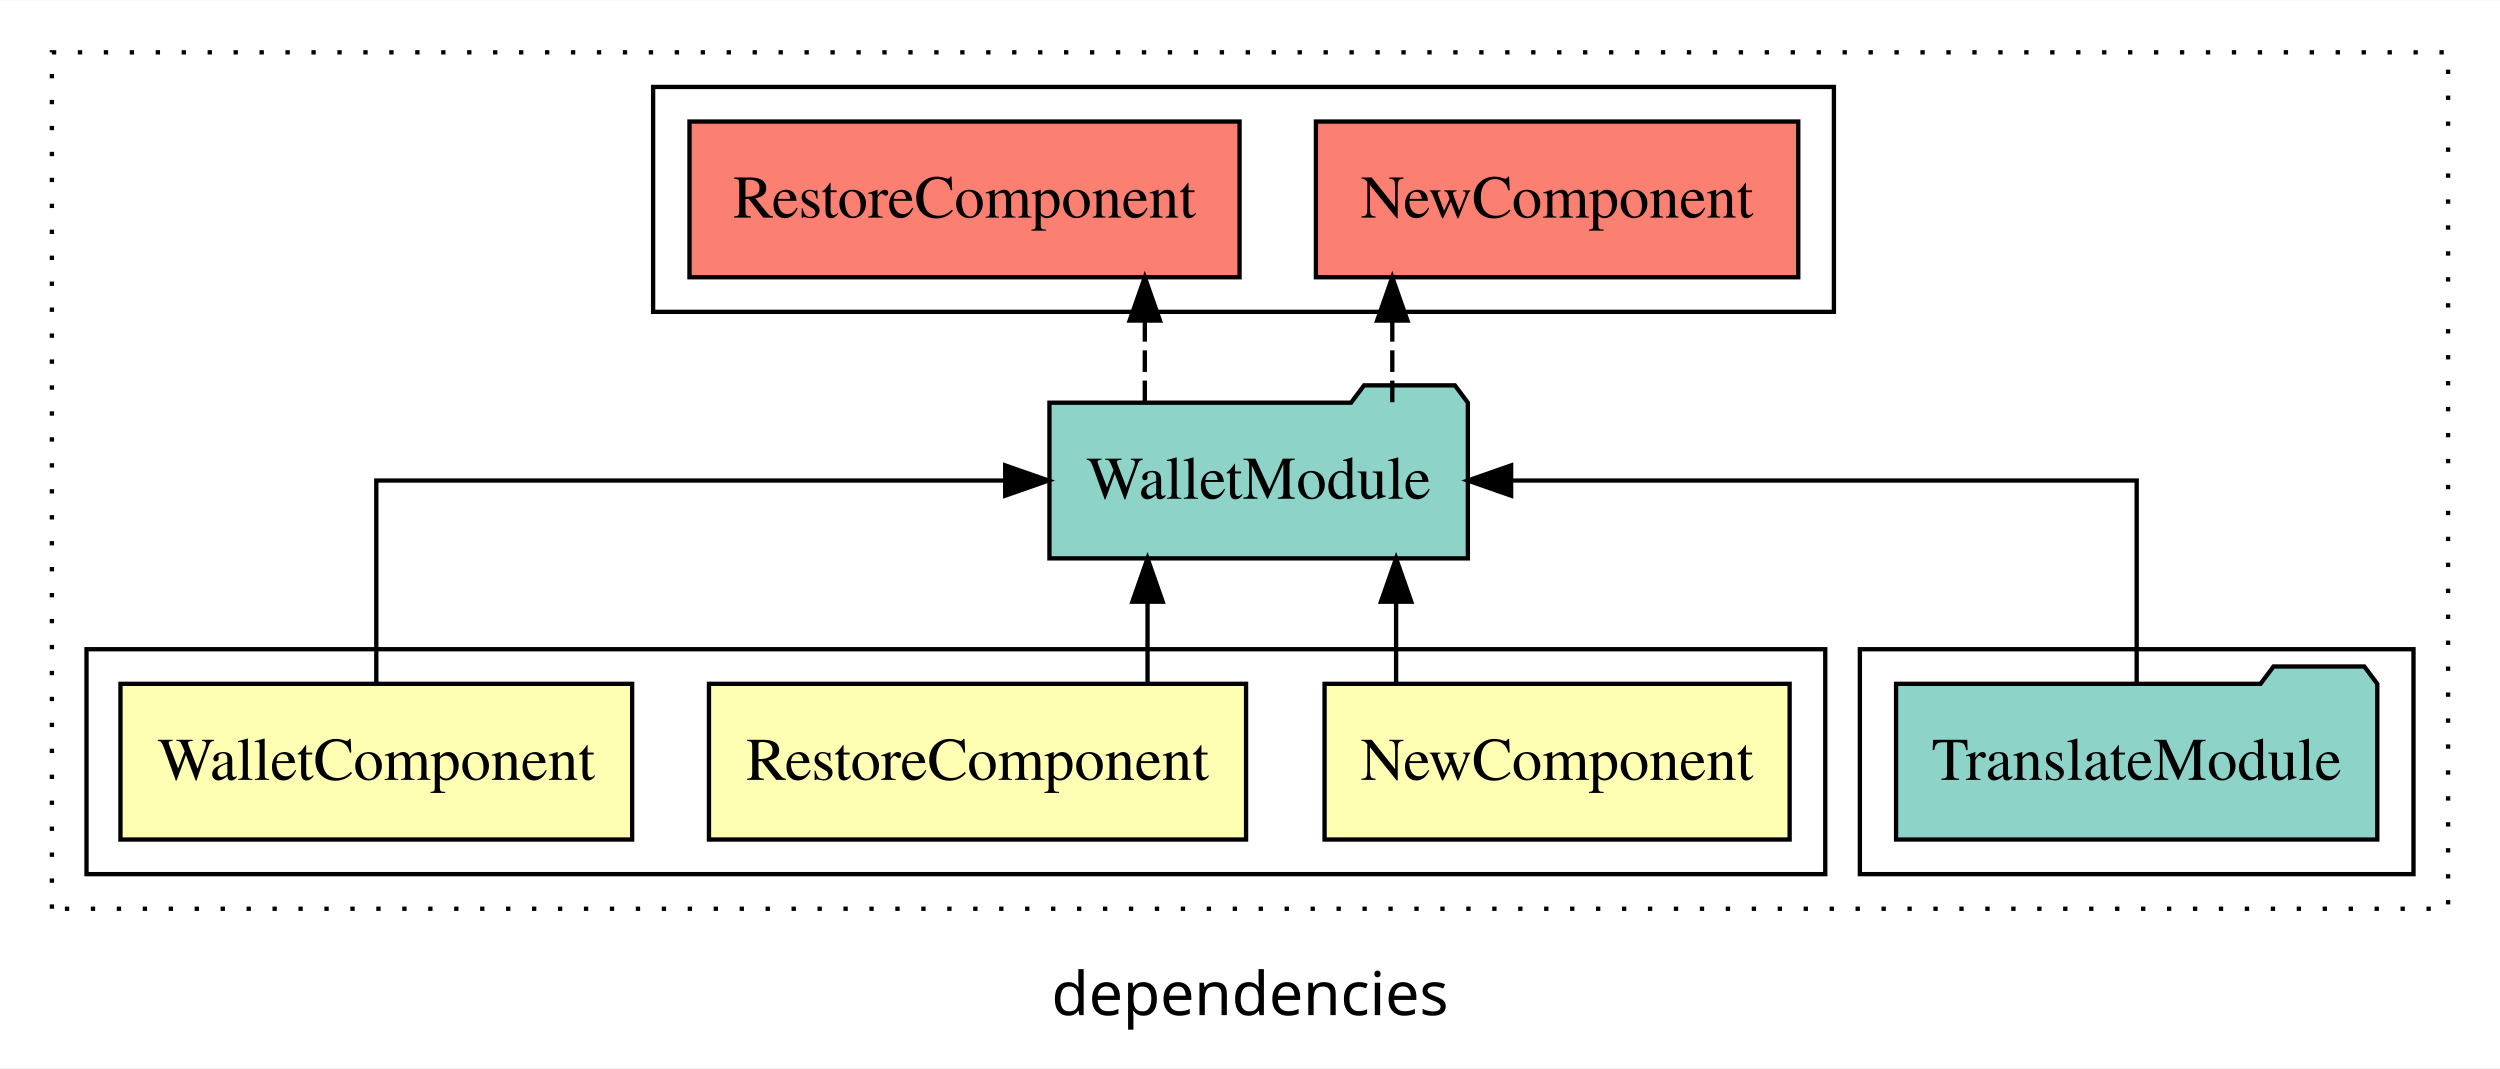
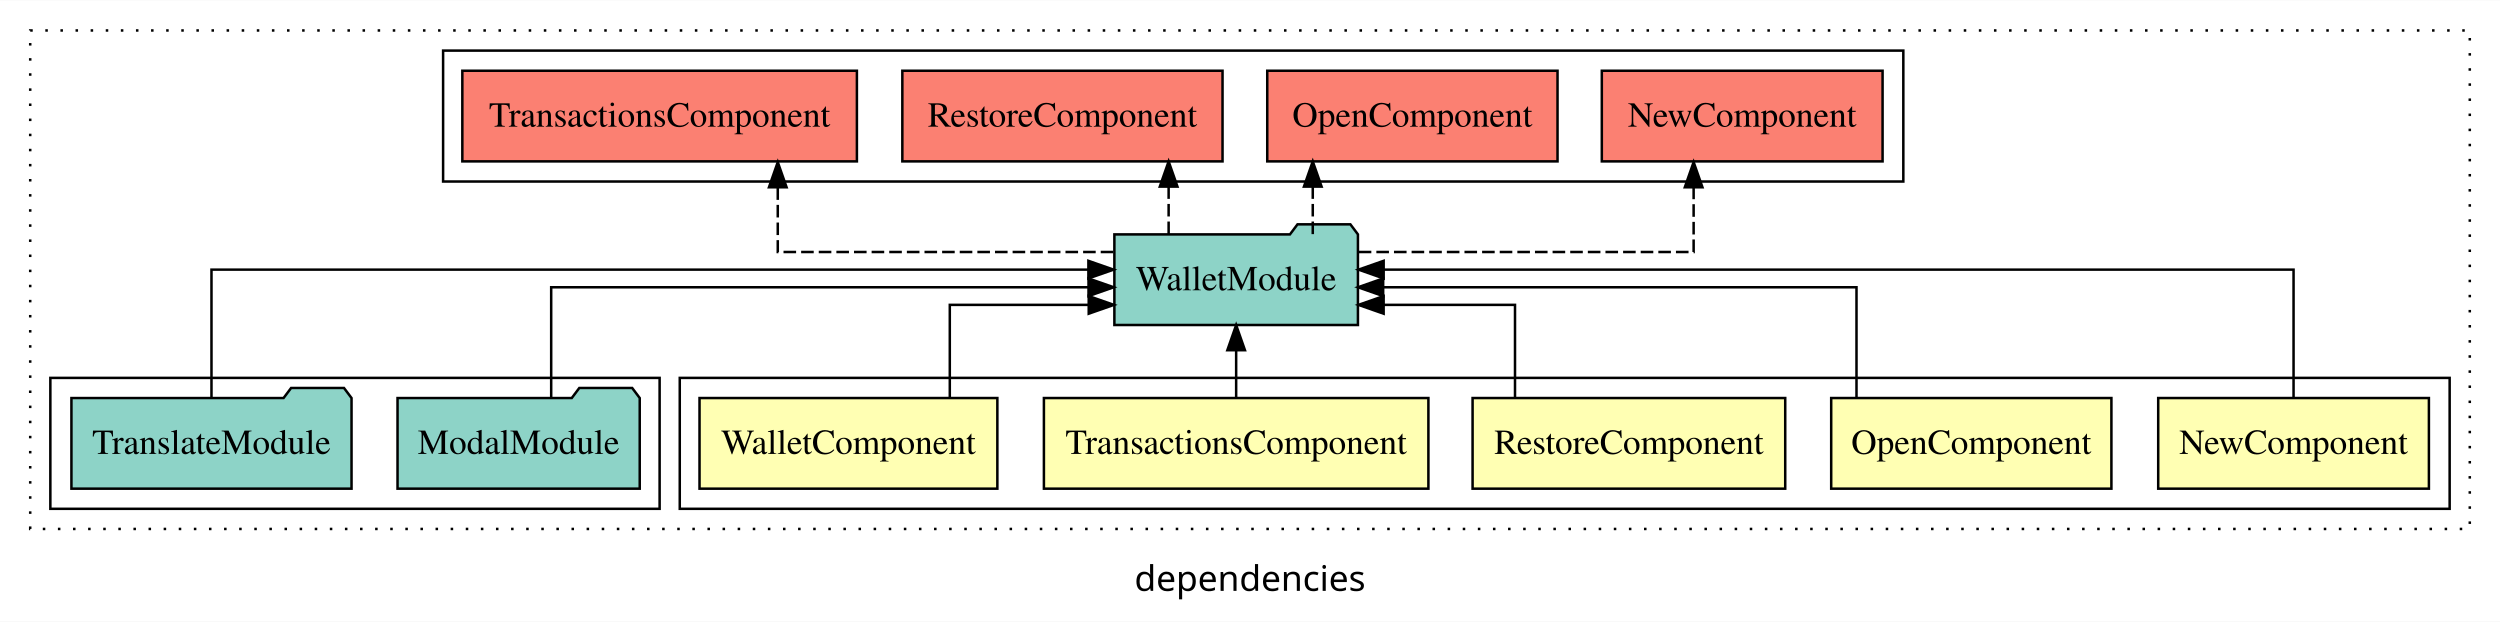
- <svg xmlns="http://www.w3.org/2000/svg" width="578pt" height="247pt" viewBox="0.00 0.00 578.00 246.80">
+ <svg xmlns="http://www.w3.org/2000/svg" width="993pt" height="247pt" viewBox="0.00 0.00 993.00 246.80">
  <g id="graph0" class="graph" transform="scale(1 1) rotate(0) translate(4 242.8)">
-     <polygon fill="white" stroke="transparent" points="-4,4 -4,-242.8 574,-242.8 574,4 -4,4" />
-     <text text-anchor="middle" x="285" y="-8.2" font-family="sans-serif" font-size="14.00">dependencies</text>
+     <polygon fill="white" stroke="transparent" points="-4,4 -4,-242.8 989,-242.8 989,4 -4,4" />
+     <text text-anchor="middle" x="492.5" y="-8.2" font-family="sans-serif" font-size="14.00">dependencies</text>
    <g id="clust1" class="cluster">
-       <polygon fill="none" stroke="black" stroke-dasharray="1,5" points="8,-32.8 8,-230.8 562,-230.8 562,-32.8 8,-32.8" />
-     </g>
-     <g id="clust6" class="cluster">
-       <polygon fill="none" stroke="black" points="426,-40.8 426,-92.8 554,-92.8 554,-40.8 426,-40.8" />
-     </g>
-     <g id="clust7" class="cluster">
-       <polygon fill="none" stroke="black" points="147,-170.8 147,-222.8 420,-222.8 420,-170.8 147,-170.8" />
+       <polygon fill="none" stroke="black" stroke-dasharray="1,5" points="8,-32.8 8,-230.8 977,-230.8 977,-32.8 8,-32.8" />
    </g>
    <g id="clust2" class="cluster">
-       <polygon fill="none" stroke="black" points="16,-40.8 16,-92.8 418,-92.8 418,-40.8 16,-40.8" />
+       <polygon fill="none" stroke="black" points="266,-40.8 266,-92.8 969,-92.8 969,-40.8 266,-40.8" />
+     </g>
+     <g id="clust9" class="cluster">
+       <polygon fill="none" stroke="black" points="172,-170.8 172,-222.8 752,-222.8 752,-170.8 172,-170.8" />
+     </g>
+     <g id="clust8" class="cluster">
+       <polygon fill="none" stroke="black" points="16,-40.8 16,-92.8 258,-92.8 258,-40.8 16,-40.8" />
    </g>
    <g id="node1" class="node">
-       <polygon fill="#ffffb3" stroke="black" points="409.76,-84.8 302.24,-84.8 302.24,-48.8 409.76,-48.8 409.76,-84.8" />
-       <text text-anchor="middle" x="356" y="-62.6" font-family="Times,serif" font-size="14.00">NewComponent</text>
+       <polygon fill="#ffffb3" stroke="black" points="960.76,-84.8 853.24,-84.8 853.24,-48.8 960.76,-48.8 960.76,-84.8" />
+       <text text-anchor="middle" x="907" y="-62.6" font-family="Times,serif" font-size="14.00">NewComponent</text>
+     </g>
+     <g id="node6" class="node">
+       <polygon fill="#8dd3c7" stroke="black" points="535.37,-149.8 532.37,-153.8 511.37,-153.8 508.37,-149.8 438.63,-149.8 438.63,-113.8 535.37,-113.8 535.37,-149.8" />
+       <text text-anchor="middle" x="487" y="-127.6" font-family="Times,serif" font-size="14.00">WalletModule</text>
+     </g>
+     <g id="edge1" class="edge">
+       <path fill="none" stroke="black" d="M907,-84.93C907,-105.37 907,-135.8 907,-135.8 907,-135.8 545.59,-135.8 545.59,-135.8" />
+       <polygon fill="black" stroke="black" points="545.59,-132.3 535.59,-135.8 545.59,-139.3 545.59,-132.3" />
+     </g>
+     <g id="node2" class="node">
+       <polygon fill="#ffffb3" stroke="black" points="834.65,-84.8 723.35,-84.8 723.35,-48.8 834.65,-48.8 834.65,-84.8" />
+       <text text-anchor="middle" x="779" y="-62.6" font-family="Times,serif" font-size="14.00">OpenComponent</text>
+     </g>
+     <g id="edge2" class="edge">
+       <path fill="none" stroke="black" d="M733.4,-85.07C733.4,-103.36 733.4,-128.8 733.4,-128.8 733.4,-128.8 545.39,-128.8 545.39,-128.8" />
+       <polygon fill="black" stroke="black" points="545.39,-125.3 535.39,-128.8 545.39,-132.3 545.39,-125.3" />
+     </g>
+     <g id="node3" class="node">
+       <polygon fill="#ffffb3" stroke="black" points="705.09,-84.8 580.91,-84.8 580.91,-48.8 705.09,-48.8 705.09,-84.8" />
+       <text text-anchor="middle" x="643" y="-62.6" font-family="Times,serif" font-size="14.00">RestoreComponent</text>
+     </g>
+     <g id="edge3" class="edge">
+       <path fill="none" stroke="black" d="M597.76,-84.81C597.76,-100.85 597.76,-121.8 597.76,-121.8 597.76,-121.8 545.58,-121.8 545.58,-121.8" />
+       <polygon fill="black" stroke="black" points="545.58,-118.3 535.58,-121.8 545.58,-125.3 545.58,-118.3" />
    </g>
    <g id="node4" class="node">
-       <polygon fill="#8dd3c7" stroke="black" points="335.37,-149.8 332.37,-153.8 311.37,-153.8 308.37,-149.8 238.63,-149.8 238.63,-113.8 335.37,-113.8 335.37,-149.8" />
-       <text text-anchor="middle" x="287" y="-127.6" font-family="Times,serif" font-size="14.00">WalletModule</text>
+       <polygon fill="#ffffb3" stroke="black" points="563.36,-84.8 410.64,-84.8 410.64,-48.8 563.36,-48.8 563.36,-84.8" />
+       <text text-anchor="middle" x="487" y="-62.6" font-family="Times,serif" font-size="14.00">TransactionsComponent</text>
    </g>
-     <g id="edge1" class="edge">
-       <path fill="none" stroke="black" d="M318.78,-84.91C318.78,-84.91 318.78,-103.79 318.78,-103.79" />
-       <polygon fill="black" stroke="black" points="315.28,-103.79 318.78,-113.79 322.28,-103.79 315.28,-103.79" />
+     <g id="edge4" class="edge">
+       <path fill="none" stroke="black" d="M487,-84.91C487,-84.91 487,-103.79 487,-103.79" />
+       <polygon fill="black" stroke="black" points="483.5,-103.79 487,-113.79 490.5,-103.79 483.5,-103.79" />
    </g>
-     <g id="node2" class="node">
-       <polygon fill="#ffffb3" stroke="black" points="284.09,-84.8 159.91,-84.8 159.91,-48.8 284.09,-48.8 284.09,-84.8" />
-       <text text-anchor="middle" x="222" y="-62.6" font-family="Times,serif" font-size="14.00">RestoreComponent</text>
-     </g>
-     <g id="edge2" class="edge">
-       <path fill="none" stroke="black" d="M261.31,-84.91C261.31,-84.91 261.31,-103.79 261.31,-103.79" />
-       <polygon fill="black" stroke="black" points="257.81,-103.79 261.31,-113.79 264.81,-103.79 257.81,-103.79" />
-     </g>
-     <g id="node3" class="node">
-       <polygon fill="#ffffb3" stroke="black" points="142.15,-84.8 23.85,-84.8 23.85,-48.8 142.15,-48.8 142.15,-84.8" />
-       <text text-anchor="middle" x="83" y="-62.6" font-family="Times,serif" font-size="14.00">WalletComponent</text>
-     </g>
-     <g id="edge3" class="edge">
-       <path fill="none" stroke="black" d="M83,-84.91C83,-104.14 83,-131.8 83,-131.8 83,-131.8 228.4,-131.8 228.4,-131.8" />
-       <polygon fill="black" stroke="black" points="228.4,-135.3 238.4,-131.8 228.4,-128.3 228.4,-135.3" />
-     </g>
-     <g id="node6" class="node">
-       <polygon fill="#fb8072" stroke="black" points="411.76,-214.8 300.24,-214.8 300.24,-178.8 411.76,-178.8 411.76,-214.8" />
-       <text text-anchor="middle" x="356" y="-192.6" font-family="Times,serif" font-size="14.00">NewComponent </text>
+     <g id="node5" class="node">
+       <polygon fill="#ffffb3" stroke="black" points="392.15,-84.8 273.85,-84.8 273.85,-48.8 392.15,-48.8 392.15,-84.8" />
+       <text text-anchor="middle" x="333" y="-62.6" font-family="Times,serif" font-size="14.00">WalletComponent</text>
    </g>
    <g id="edge5" class="edge">
-       <path fill="none" stroke="black" stroke-dasharray="5,2" d="M317.9,-149.91C317.9,-149.91 317.9,-168.79 317.9,-168.79" />
-       <polygon fill="black" stroke="black" points="314.4,-168.79 317.9,-178.79 321.4,-168.79 314.4,-168.79" />
+       <path fill="none" stroke="black" d="M373.26,-84.81C373.26,-100.85 373.26,-121.8 373.26,-121.8 373.26,-121.8 428.44,-121.8 428.44,-121.8" />
+       <polygon fill="black" stroke="black" points="428.44,-125.3 438.44,-121.8 428.44,-118.3 428.44,-125.3" />
+     </g>
+     <g id="node9" class="node">
+       <polygon fill="#fb8072" stroke="black" points="743.76,-214.8 632.24,-214.8 632.24,-178.8 743.76,-178.8 743.76,-214.8" />
+       <text text-anchor="middle" x="688" y="-192.6" font-family="Times,serif" font-size="14.00">NewComponent </text>
+     </g>
+     <g id="edge8" class="edge">
+       <path fill="none" stroke="black" stroke-dasharray="5,2" d="M535.69,-142.8C589.52,-142.8 668.71,-142.8 668.71,-142.8 668.71,-142.8 668.71,-168.52 668.71,-168.52" />
+       <polygon fill="black" stroke="black" points="665.21,-168.52 668.71,-178.52 672.21,-168.52 665.21,-168.52" />
+     </g>
+     <g id="node10" class="node">
+       <polygon fill="#fb8072" stroke="black" points="614.65,-214.8 499.35,-214.8 499.35,-178.8 614.65,-178.8 614.65,-214.8" />
+       <text text-anchor="middle" x="557" y="-192.6" font-family="Times,serif" font-size="14.00">OpenComponent </text>
+     </g>
+     <g id="edge9" class="edge">
+       <path fill="none" stroke="black" stroke-dasharray="5,2" d="M517.43,-149.91C517.43,-149.91 517.43,-168.79 517.43,-168.79" />
+       <polygon fill="black" stroke="black" points="513.93,-168.79 517.43,-178.79 520.93,-168.79 513.93,-168.79" />
+     </g>
+     <g id="node11" class="node">
+       <polygon fill="#fb8072" stroke="black" points="481.59,-214.8 354.41,-214.8 354.41,-178.8 481.59,-178.8 481.59,-214.8" />
+       <text text-anchor="middle" x="418" y="-192.6" font-family="Times,serif" font-size="14.00">RestoreComponent </text>
+     </g>
+     <g id="edge10" class="edge">
+       <path fill="none" stroke="black" stroke-dasharray="5,2" d="M460.18,-149.91C460.18,-149.91 460.18,-168.79 460.18,-168.79" />
+       <polygon fill="black" stroke="black" points="456.68,-168.79 460.18,-178.79 463.68,-168.79 456.68,-168.79" />
+     </g>
+     <g id="node12" class="node">
+       <polygon fill="#fb8072" stroke="black" points="336.36,-214.8 179.64,-214.8 179.64,-178.8 336.36,-178.8 336.36,-214.8" />
+       <text text-anchor="middle" x="258" y="-192.6" font-family="Times,serif" font-size="14.00">TransactionsComponent </text>
+     </g>
+     <g id="edge11" class="edge">
+       <path fill="none" stroke="black" stroke-dasharray="5,2" d="M438.21,-142.8C384.28,-142.8 304.93,-142.8 304.93,-142.8 304.93,-142.8 304.93,-168.52 304.93,-168.52" />
+       <polygon fill="black" stroke="black" points="301.43,-168.52 304.93,-178.52 308.43,-168.52 301.43,-168.52" />
    </g>
    <g id="node7" class="node">
-       <polygon fill="#fb8072" stroke="black" points="282.59,-214.8 155.41,-214.8 155.41,-178.8 282.59,-178.8 282.59,-214.8" />
-       <text text-anchor="middle" x="219" y="-192.6" font-family="Times,serif" font-size="14.00">RestoreComponent </text>
+       <polygon fill="#8dd3c7" stroke="black" points="250.1,-84.8 247.1,-88.8 226.1,-88.8 223.1,-84.8 153.9,-84.8 153.9,-48.8 250.1,-48.8 250.1,-84.8" />
+       <text text-anchor="middle" x="202" y="-62.6" font-family="Times,serif" font-size="14.00">ModalModule</text>
    </g>
    <g id="edge6" class="edge">
-       <path fill="none" stroke="black" stroke-dasharray="5,2" d="M260.68,-149.91C260.68,-149.91 260.68,-168.79 260.68,-168.79" />
-       <polygon fill="black" stroke="black" points="257.18,-168.79 260.68,-178.79 264.18,-168.79 257.18,-168.79" />
+       <path fill="none" stroke="black" d="M214.93,-85.07C214.93,-103.36 214.93,-128.8 214.93,-128.8 214.93,-128.8 428.36,-128.8 428.36,-128.8" />
+       <polygon fill="black" stroke="black" points="428.36,-132.3 438.36,-128.8 428.36,-125.3 428.36,-132.3" />
    </g>
-     <g id="node5" class="node">
-       <polygon fill="#8dd3c7" stroke="black" points="545.63,-84.8 542.63,-88.8 521.63,-88.8 518.63,-84.8 434.37,-84.8 434.37,-48.8 545.63,-48.8 545.63,-84.8" />
-       <text text-anchor="middle" x="490" y="-62.6" font-family="Times,serif" font-size="14.00">TranslateModule</text>
+     <g id="node8" class="node">
+       <polygon fill="#8dd3c7" stroke="black" points="135.63,-84.8 132.63,-88.8 111.63,-88.8 108.63,-84.8 24.37,-84.8 24.37,-48.8 135.63,-48.8 135.63,-84.8" />
+       <text text-anchor="middle" x="80" y="-62.6" font-family="Times,serif" font-size="14.00">TranslateModule</text>
    </g>
-     <g id="edge4" class="edge">
-       <path fill="none" stroke="black" d="M490,-84.91C490,-104.14 490,-131.8 490,-131.8 490,-131.8 345.37,-131.8 345.37,-131.8" />
-       <polygon fill="black" stroke="black" points="345.37,-128.3 335.37,-131.8 345.37,-135.3 345.37,-128.3" />
+     <g id="edge7" class="edge">
+       <path fill="none" stroke="black" d="M80,-84.93C80,-105.37 80,-135.8 80,-135.8 80,-135.8 428.31,-135.8 428.31,-135.8" />
+       <polygon fill="black" stroke="black" points="428.31,-139.3 438.31,-135.8 428.31,-132.3 428.31,-139.3" />
    </g>
  </g>
</svg>
